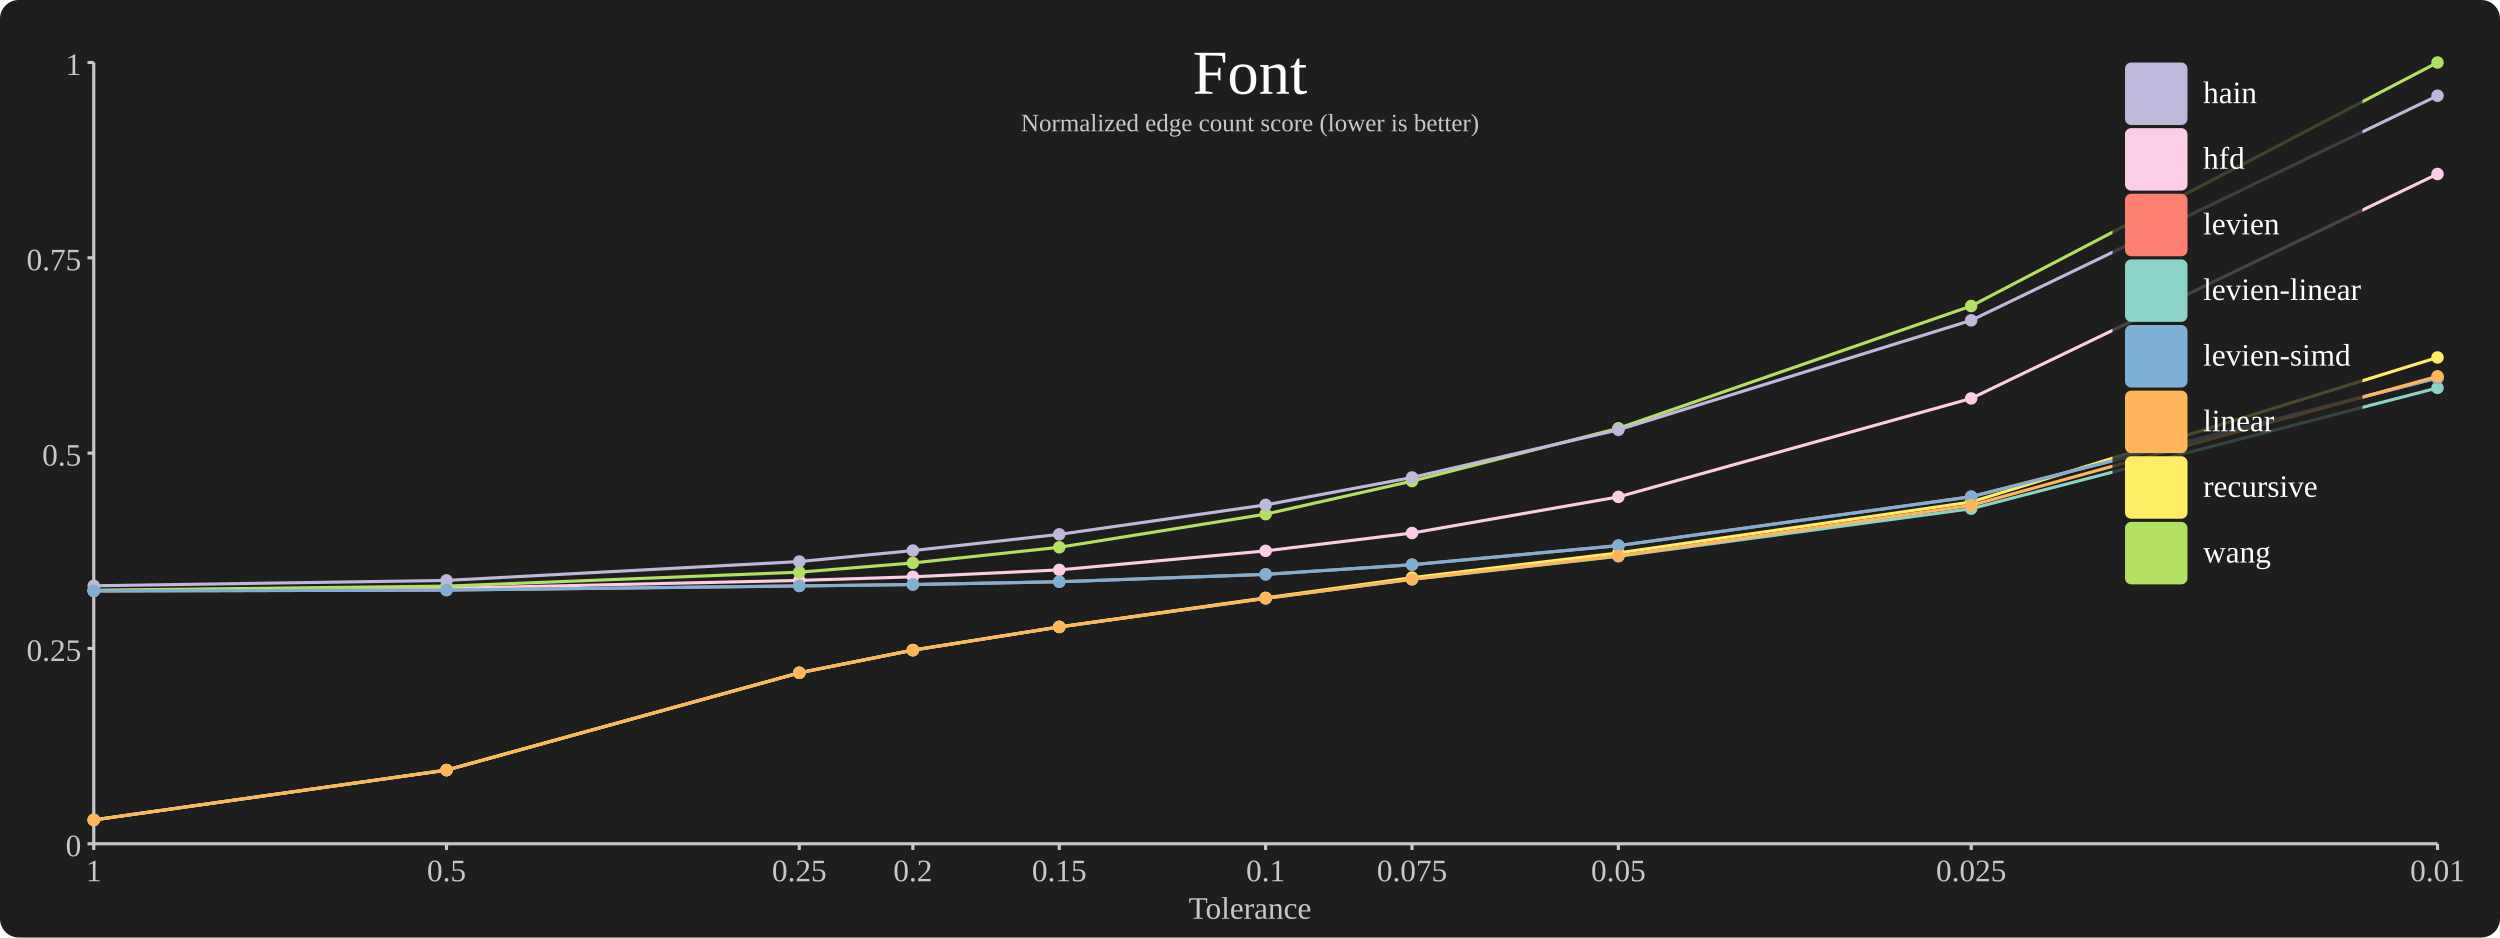
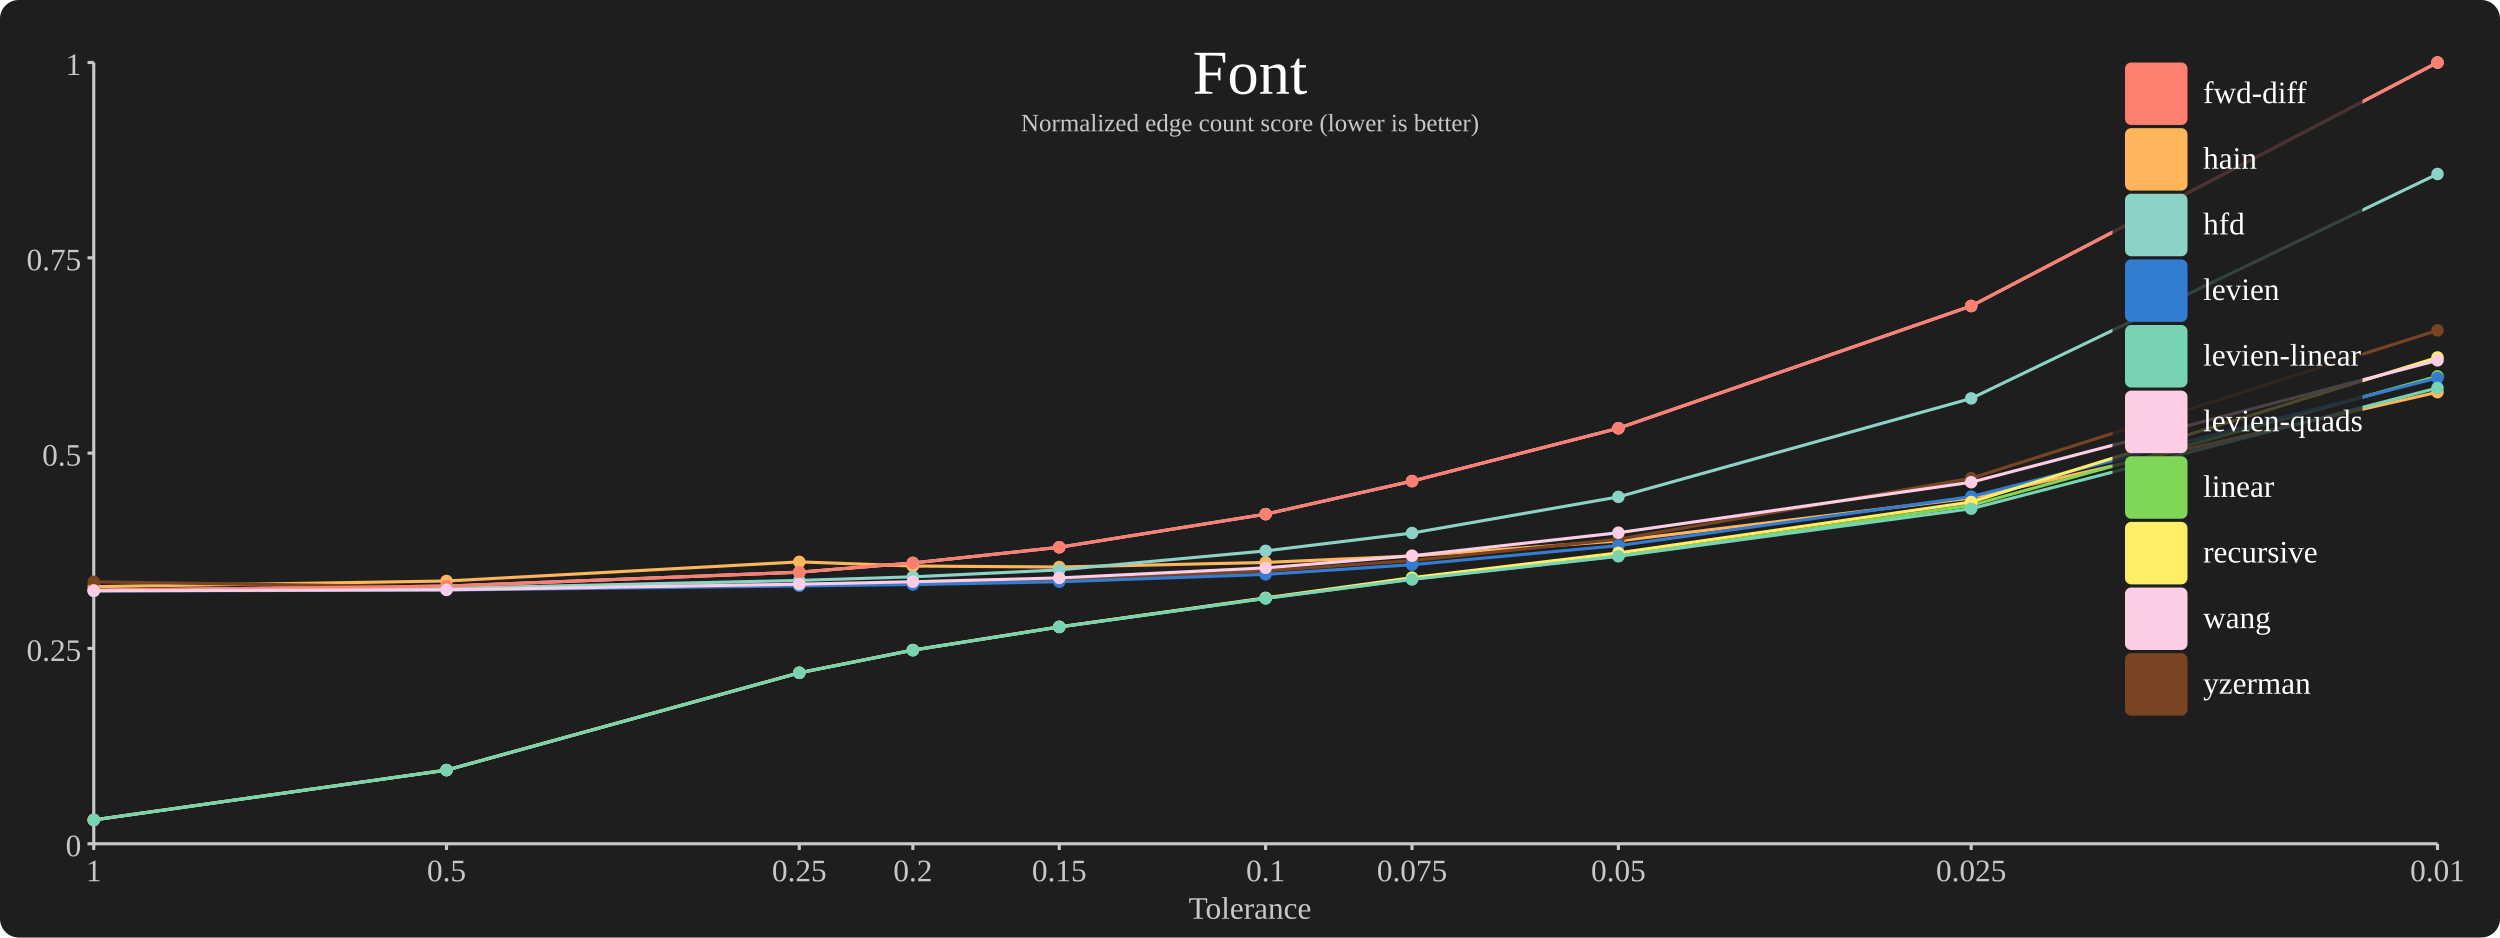
<svg xmlns="http://www.w3.org/2000/svg" viewBox="0 0 800 300">
  <rect x="0" y="0" width="800" height="300" ry="6" style="fill:rgb(30,30,30);stroke:none;fill-opacity:1;stroke-opacity:1;" />
  <path d="M 30 20 L 30 270" style="stroke:rgb(200,200,200);stroke-width:1" />
  <path d="M 30 270 L 780 270" style="stroke:rgb(200,200,200);stroke-width:1" />
  <path d="M 780 270 L 780 272" style="stroke:rgb(200,200,200);stroke-width:1" />
  <text x="780" y="282" style="font-size:10px;fill:rgb(200,200,200);text-anchor:middle;text-align:center;"> 0.01 </text>
  <path d="M 630.772 270 L 630.772 272" style="stroke:rgb(200,200,200);stroke-width:1" />
  <text x="630.772" y="282" style="font-size:10px;fill:rgb(200,200,200);text-anchor:middle;text-align:center;"> 0.025 </text>
  <path d="M 517.886 270 L 517.886 272" style="stroke:rgb(200,200,200);stroke-width:1" />
  <text x="517.886" y="282" style="font-size:10px;fill:rgb(200,200,200);text-anchor:middle;text-align:center;"> 0.05 </text>
  <path d="M 451.852 270 L 451.852 272" style="stroke:rgb(200,200,200);stroke-width:1" />
  <text x="451.852" y="282" style="font-size:10px;fill:rgb(200,200,200);text-anchor:middle;text-align:center;"> 0.075 </text>
  <path d="M 405 270 L 405 272" style="stroke:rgb(200,200,200);stroke-width:1" />
  <text x="405" y="282" style="font-size:10px;fill:rgb(200,200,200);text-anchor:middle;text-align:center;"> 0.1 </text>
  <path d="M 338.966 270 L 338.966 272" style="stroke:rgb(200,200,200);stroke-width:1" />
  <text x="338.966" y="282" style="font-size:10px;fill:rgb(200,200,200);text-anchor:middle;text-align:center;"> 0.15 </text>
  <path d="M 292.114 270 L 292.114 272" style="stroke:rgb(200,200,200);stroke-width:1" />
  <text x="292.114" y="282" style="font-size:10px;fill:rgb(200,200,200);text-anchor:middle;text-align:center;"> 0.2 </text>
  <path d="M 255.773 270 L 255.773 272" style="stroke:rgb(200,200,200);stroke-width:1" />
  <text x="255.773" y="282" style="font-size:10px;fill:rgb(200,200,200);text-anchor:middle;text-align:center;"> 0.25 </text>
  <path d="M 142.886 270 L 142.886 272" style="stroke:rgb(200,200,200);stroke-width:1" />
  <text x="142.886" y="282" style="font-size:10px;fill:rgb(200,200,200);text-anchor:middle;text-align:center;"> 0.5 </text>
  <path d="M 30 270 L 30 272" style="stroke:rgb(200,200,200);stroke-width:1" />
  <text x="30" y="282" style="font-size:10px;fill:rgb(200,200,200);text-anchor:middle;text-align:center;"> 1 </text>
  <path d="M 28 270 L 30 270" style="stroke:rgb(200,200,200);stroke-width:1" />
  <text x="26" y="274" style="font-size:10px;fill:rgb(200,200,200);text-anchor:end;text-align:right;"> 0 </text>
  <path d="M 28 207.5 L 30 207.5" style="stroke:rgb(200,200,200);stroke-width:1" />
  <text x="26" y="211.5" style="font-size:10px;fill:rgb(200,200,200);text-anchor:end;text-align:right;"> 0.25 </text>
  <path d="M 28 145 L 30 145" style="stroke:rgb(200,200,200);stroke-width:1" />
  <text x="26" y="149" style="font-size:10px;fill:rgb(200,200,200);text-anchor:end;text-align:right;"> 0.5 </text>
  <path d="M 28 82.5 L 30 82.5" style="stroke:rgb(200,200,200);stroke-width:1" />
  <text x="26" y="86.5" style="font-size:10px;fill:rgb(200,200,200);text-anchor:end;text-align:right;"> 0.75 </text>
  <path d="M 28 20 L 30 20" style="stroke:rgb(200,200,200);stroke-width:1" />
  <text x="26" y="24" style="font-size:10px;fill:rgb(200,200,200);text-anchor:end;text-align:right;"> 1 </text>
  <text x="400" y="294" style="font-size:10px;fill:rgb(200,200,200);text-anchor:middle;text-align:center;"> Tolerance </text>
-   <circle cx="780" cy="124.127" r="2" style="fill:rgb(139,211,199);stroke:none;fill-opacity:1;stroke-opacity:1;" />
-   <path d="M 780 124.127 L 630.772 162.787" style="stroke:rgb(139,211,199);stroke-width:1" />
-   <circle cx="630.772" cy="162.787" r="2" style="fill:rgb(139,211,199);stroke:none;fill-opacity:1;stroke-opacity:1;" />
-   <path d="M 630.772 162.787 L 517.886 178.01" style="stroke:rgb(139,211,199);stroke-width:1" />
-   <circle cx="517.886" cy="178.01" r="2" style="fill:rgb(139,211,199);stroke:none;fill-opacity:1;stroke-opacity:1;" />
-   <path d="M 517.886 178.01 L 451.852 185.4" style="stroke:rgb(139,211,199);stroke-width:1" />
-   <circle cx="451.852" cy="185.4" r="2" style="fill:rgb(139,211,199);stroke:none;fill-opacity:1;stroke-opacity:1;" />
-   <path d="M 451.852 185.4 L 405 191.475" style="stroke:rgb(139,211,199);stroke-width:1" />
-   <circle cx="405" cy="191.475" r="2" style="fill:rgb(139,211,199);stroke:none;fill-opacity:1;stroke-opacity:1;" />
-   <path d="M 405 191.475 L 338.966 200.623" style="stroke:rgb(139,211,199);stroke-width:1" />
-   <circle cx="338.966" cy="200.623" r="2" style="fill:rgb(139,211,199);stroke:none;fill-opacity:1;stroke-opacity:1;" />
-   <path d="M 338.966 200.623 L 292.114 208.048" style="stroke:rgb(139,211,199);stroke-width:1" />
-   <circle cx="292.114" cy="208.048" r="2" style="fill:rgb(139,211,199);stroke:none;fill-opacity:1;stroke-opacity:1;" />
-   <path d="M 292.114 208.048 L 255.773 215.298" style="stroke:rgb(139,211,199);stroke-width:1" />
-   <circle cx="255.773" cy="215.298" r="2" style="fill:rgb(139,211,199);stroke:none;fill-opacity:1;stroke-opacity:1;" />
-   <path d="M 255.773 215.298 L 142.886 246.43" style="stroke:rgb(139,211,199);stroke-width:1" />
-   <circle cx="142.886" cy="246.43" r="2" style="fill:rgb(139,211,199);stroke:none;fill-opacity:1;stroke-opacity:1;" />
-   <path d="M 142.886 246.43 L 30 262.368" style="stroke:rgb(139,211,199);stroke-width:1" />
-   <circle cx="30" cy="262.368" r="2" style="fill:rgb(139,211,199);stroke:none;fill-opacity:1;stroke-opacity:1;" />
-   <circle cx="780" cy="55.675" r="2" style="fill:rgb(253,204,229);stroke:none;fill-opacity:1;stroke-opacity:1;" />
-   <path d="M 780 55.675 L 630.772 127.495" style="stroke:rgb(253,204,229);stroke-width:1" />
-   <circle cx="630.772" cy="127.495" r="2" style="fill:rgb(253,204,229);stroke:none;fill-opacity:1;stroke-opacity:1;" />
-   <path d="M 630.772 127.495 L 517.886 159.005" style="stroke:rgb(253,204,229);stroke-width:1" />
-   <circle cx="517.886" cy="159.005" r="2" style="fill:rgb(253,204,229);stroke:none;fill-opacity:1;stroke-opacity:1;" />
-   <path d="M 517.886 159.005 L 451.852 170.57" style="stroke:rgb(253,204,229);stroke-width:1" />
-   <circle cx="451.852" cy="170.57" r="2" style="fill:rgb(253,204,229);stroke:none;fill-opacity:1;stroke-opacity:1;" />
-   <path d="M 451.852 170.57 L 405 176.28" style="stroke:rgb(253,204,229);stroke-width:1" />
-   <circle cx="405" cy="176.28" r="2" style="fill:rgb(253,204,229);stroke:none;fill-opacity:1;stroke-opacity:1;" />
-   <path d="M 405 176.28 L 338.966 182.363" style="stroke:rgb(253,204,229);stroke-width:1" />
-   <circle cx="338.966" cy="182.363" r="2" style="fill:rgb(253,204,229);stroke:none;fill-opacity:1;stroke-opacity:1;" />
-   <path d="M 338.966 182.363 L 292.114 184.58" style="stroke:rgb(253,204,229);stroke-width:1" />
-   <circle cx="292.114" cy="184.58" r="2" style="fill:rgb(253,204,229);stroke:none;fill-opacity:1;stroke-opacity:1;" />
-   <path d="M 292.114 184.58 L 255.773 185.725" style="stroke:rgb(253,204,229);stroke-width:1" />
-   <circle cx="255.773" cy="185.725" r="2" style="fill:rgb(253,204,229);stroke:none;fill-opacity:1;stroke-opacity:1;" />
-   <path d="M 255.773 185.725 L 142.886 188.287" style="stroke:rgb(253,204,229);stroke-width:1" />
-   <circle cx="142.886" cy="188.287" r="2" style="fill:rgb(253,204,229);stroke:none;fill-opacity:1;stroke-opacity:1;" />
-   <path d="M 142.886 188.287 L 30 188.985" style="stroke:rgb(253,204,229);stroke-width:1" />
-   <circle cx="30" cy="188.985" r="2" style="fill:rgb(253,204,229);stroke:none;fill-opacity:1;stroke-opacity:1;" />
+   <circle cx="780" cy="20" r="2" style="fill:rgb(253,204,229);stroke:none;fill-opacity:1;stroke-opacity:1;" />
+   <path d="M 780 20 L 630.772 97.922" style="stroke:rgb(253,204,229);stroke-width:1" />
+   <circle cx="630.772" cy="97.922" r="2" style="fill:rgb(253,204,229);stroke:none;fill-opacity:1;stroke-opacity:1;" />
+   <path d="M 630.772 97.922 L 517.886 137.042" style="stroke:rgb(253,204,229);stroke-width:1" />
+   <circle cx="517.886" cy="137.042" r="2" style="fill:rgb(253,204,229);stroke:none;fill-opacity:1;stroke-opacity:1;" />
+   <path d="M 517.886 137.042 L 451.852 153.952" style="stroke:rgb(253,204,229);stroke-width:1" />
+   <circle cx="451.852" cy="153.952" r="2" style="fill:rgb(253,204,229);stroke:none;fill-opacity:1;stroke-opacity:1;" />
+   <path d="M 451.852 153.952 L 405 164.525" style="stroke:rgb(253,204,229);stroke-width:1" />
+   <circle cx="405" cy="164.525" r="2" style="fill:rgb(253,204,229);stroke:none;fill-opacity:1;stroke-opacity:1;" />
+   <path d="M 405 164.525 L 338.966 175.123" style="stroke:rgb(253,204,229);stroke-width:1" />
+   <circle cx="338.966" cy="175.123" r="2" style="fill:rgb(253,204,229);stroke:none;fill-opacity:1;stroke-opacity:1;" />
+   <path d="M 338.966 175.123 L 292.114 180.137" style="stroke:rgb(253,204,229);stroke-width:1" />
+   <circle cx="292.114" cy="180.137" r="2" style="fill:rgb(253,204,229);stroke:none;fill-opacity:1;stroke-opacity:1;" />
+   <path d="M 292.114 180.137 L 255.773 183.088" style="stroke:rgb(253,204,229);stroke-width:1" />
+   <circle cx="255.773" cy="183.088" r="2" style="fill:rgb(253,204,229);stroke:none;fill-opacity:1;stroke-opacity:1;" />
+   <path d="M 255.773 183.088 L 142.886 187.552" style="stroke:rgb(253,204,229);stroke-width:1" />
+   <circle cx="142.886" cy="187.552" r="2" style="fill:rgb(253,204,229);stroke:none;fill-opacity:1;stroke-opacity:1;" />
+   <path d="M 142.886 187.552 L 30 188.88" style="stroke:rgb(253,204,229);stroke-width:1" />
+   <circle cx="30" cy="188.88" r="2" style="fill:rgb(253,204,229);stroke:none;fill-opacity:1;stroke-opacity:1;" />
+   <circle cx="780" cy="125.492" r="2" style="fill:rgb(255,181,90);stroke:none;fill-opacity:1;stroke-opacity:1;" />
+   <path d="M 780 125.492 L 630.772 159.36" style="stroke:rgb(255,181,90);stroke-width:1" />
+   <circle cx="630.772" cy="159.36" r="2" style="fill:rgb(255,181,90);stroke:none;fill-opacity:1;stroke-opacity:1;" />
+   <path d="M 630.772 159.36 L 517.886 173.082" style="stroke:rgb(255,181,90);stroke-width:1" />
+   <circle cx="517.886" cy="173.082" r="2" style="fill:rgb(255,181,90);stroke:none;fill-opacity:1;stroke-opacity:1;" />
+   <path d="M 517.886 173.082 L 451.852 177.897" style="stroke:rgb(255,181,90);stroke-width:1" />
+   <circle cx="451.852" cy="177.897" r="2" style="fill:rgb(255,181,90);stroke:none;fill-opacity:1;stroke-opacity:1;" />
+   <path d="M 451.852 177.897 L 405 179.978" style="stroke:rgb(255,181,90);stroke-width:1" />
+   <circle cx="405" cy="179.978" r="2" style="fill:rgb(255,181,90);stroke:none;fill-opacity:1;stroke-opacity:1;" />
+   <path d="M 405 179.978 L 338.966 181.445" style="stroke:rgb(255,181,90);stroke-width:1" />
+   <circle cx="338.966" cy="181.445" r="2" style="fill:rgb(255,181,90);stroke:none;fill-opacity:1;stroke-opacity:1;" />
+   <path d="M 338.966 181.445 L 292.114 181.13" style="stroke:rgb(255,181,90);stroke-width:1" />
+   <circle cx="292.114" cy="181.13" r="2" style="fill:rgb(255,181,90);stroke:none;fill-opacity:1;stroke-opacity:1;" />
+   <path d="M 292.114 181.13 L 255.773 179.798" style="stroke:rgb(255,181,90);stroke-width:1" />
+   <circle cx="255.773" cy="179.798" r="2" style="fill:rgb(255,181,90);stroke:none;fill-opacity:1;stroke-opacity:1;" />
+   <path d="M 255.773 179.798 L 142.886 185.915" style="stroke:rgb(255,181,90);stroke-width:1" />
+   <circle cx="142.886" cy="185.915" r="2" style="fill:rgb(255,181,90);stroke:none;fill-opacity:1;stroke-opacity:1;" />
+   <path d="M 142.886 185.915 L 30 187.732" style="stroke:rgb(255,181,90);stroke-width:1" />
+   <circle cx="30" cy="187.732" r="2" style="fill:rgb(255,181,90);stroke:none;fill-opacity:1;stroke-opacity:1;" />
+   <circle cx="780" cy="105.718" r="2" style="fill:rgb(120,68,33);stroke:none;fill-opacity:1;stroke-opacity:1;" />
+   <path d="M 780 105.718 L 630.772 153.035" style="stroke:rgb(120,68,33);stroke-width:1" />
+   <circle cx="630.772" cy="153.035" r="2" style="fill:rgb(120,68,33);stroke:none;fill-opacity:1;stroke-opacity:1;" />
+   <path d="M 630.772 153.035 L 517.886 172.528" style="stroke:rgb(120,68,33);stroke-width:1" />
+   <circle cx="517.886" cy="172.528" r="2" style="fill:rgb(120,68,33);stroke:none;fill-opacity:1;stroke-opacity:1;" />
+   <path d="M 517.886 172.528 L 451.852 179.37" style="stroke:rgb(120,68,33);stroke-width:1" />
+   <circle cx="451.852" cy="179.37" r="2" style="fill:rgb(120,68,33);stroke:none;fill-opacity:1;stroke-opacity:1;" />
+   <path d="M 451.852 179.37 L 405 182.645" style="stroke:rgb(120,68,33);stroke-width:1" />
+   <circle cx="405" cy="182.645" r="2" style="fill:rgb(120,68,33);stroke:none;fill-opacity:1;stroke-opacity:1;" />
+   <path d="M 405 182.645 L 338.966 185.92" style="stroke:rgb(120,68,33);stroke-width:1" />
+   <circle cx="338.966" cy="185.92" r="2" style="fill:rgb(120,68,33);stroke:none;fill-opacity:1;stroke-opacity:1;" />
+   <path d="M 338.966 185.92 L 292.114 186.728" style="stroke:rgb(120,68,33);stroke-width:1" />
+   <circle cx="292.114" cy="186.728" r="2" style="fill:rgb(120,68,33);stroke:none;fill-opacity:1;stroke-opacity:1;" />
+   <path d="M 292.114 186.728 L 255.773 187.13" style="stroke:rgb(120,68,33);stroke-width:1" />
+   <circle cx="255.773" cy="187.13" r="2" style="fill:rgb(120,68,33);stroke:none;fill-opacity:1;stroke-opacity:1;" />
+   <path d="M 255.773 187.13 L 142.886 187.907" style="stroke:rgb(120,68,33);stroke-width:1" />
+   <circle cx="142.886" cy="187.907" r="2" style="fill:rgb(120,68,33);stroke:none;fill-opacity:1;stroke-opacity:1;" />
+   <path d="M 142.886 187.907 L 30 186.183" style="stroke:rgb(120,68,33);stroke-width:1" />
+   <circle cx="30" cy="186.183" r="2" style="fill:rgb(120,68,33);stroke:none;fill-opacity:1;stroke-opacity:1;" />
+   <circle cx="780" cy="120.42" r="2" style="fill:rgb(128,214,87);stroke:none;fill-opacity:1;stroke-opacity:1;" />
+   <path d="M 780 120.42 L 630.772 161.707" style="stroke:rgb(128,214,87);stroke-width:1" />
+   <circle cx="630.772" cy="161.707" r="2" style="fill:rgb(128,214,87);stroke:none;fill-opacity:1;stroke-opacity:1;" />
+   <path d="M 630.772 161.707 L 517.886 177.873" style="stroke:rgb(128,214,87);stroke-width:1" />
+   <circle cx="517.886" cy="177.873" r="2" style="fill:rgb(128,214,87);stroke:none;fill-opacity:1;stroke-opacity:1;" />
+   <path d="M 517.886 177.873 L 451.852 185.327" style="stroke:rgb(128,214,87);stroke-width:1" />
+   <circle cx="451.852" cy="185.327" r="2" style="fill:rgb(128,214,87);stroke:none;fill-opacity:1;stroke-opacity:1;" />
+   <path d="M 451.852 185.327 L 405 191.475" style="stroke:rgb(128,214,87);stroke-width:1" />
+   <circle cx="405" cy="191.475" r="2" style="fill:rgb(128,214,87);stroke:none;fill-opacity:1;stroke-opacity:1;" />
+   <path d="M 405 191.475 L 338.966 200.623" style="stroke:rgb(128,214,87);stroke-width:1" />
+   <circle cx="338.966" cy="200.623" r="2" style="fill:rgb(128,214,87);stroke:none;fill-opacity:1;stroke-opacity:1;" />
+   <path d="M 338.966 200.623 L 292.114 208.048" style="stroke:rgb(128,214,87);stroke-width:1" />
+   <circle cx="292.114" cy="208.048" r="2" style="fill:rgb(128,214,87);stroke:none;fill-opacity:1;stroke-opacity:1;" />
+   <path d="M 292.114 208.048 L 255.773 215.298" style="stroke:rgb(128,214,87);stroke-width:1" />
+   <circle cx="255.773" cy="215.298" r="2" style="fill:rgb(128,214,87);stroke:none;fill-opacity:1;stroke-opacity:1;" />
+   <path d="M 255.773 215.298 L 142.886 246.43" style="stroke:rgb(128,214,87);stroke-width:1" />
+   <circle cx="142.886" cy="246.43" r="2" style="fill:rgb(128,214,87);stroke:none;fill-opacity:1;stroke-opacity:1;" />
+   <path d="M 142.886 246.43 L 30 262.368" style="stroke:rgb(128,214,87);stroke-width:1" />
+   <circle cx="30" cy="262.368" r="2" style="fill:rgb(128,214,87);stroke:none;fill-opacity:1;stroke-opacity:1;" />
+   <circle cx="780" cy="55.675" r="2" style="fill:rgb(139,211,199);stroke:none;fill-opacity:1;stroke-opacity:1;" />
+   <path d="M 780 55.675 L 630.772 127.495" style="stroke:rgb(139,211,199);stroke-width:1" />
+   <circle cx="630.772" cy="127.495" r="2" style="fill:rgb(139,211,199);stroke:none;fill-opacity:1;stroke-opacity:1;" />
+   <path d="M 630.772 127.495 L 517.886 159.005" style="stroke:rgb(139,211,199);stroke-width:1" />
+   <circle cx="517.886" cy="159.005" r="2" style="fill:rgb(139,211,199);stroke:none;fill-opacity:1;stroke-opacity:1;" />
+   <path d="M 517.886 159.005 L 451.852 170.57" style="stroke:rgb(139,211,199);stroke-width:1" />
+   <circle cx="451.852" cy="170.57" r="2" style="fill:rgb(139,211,199);stroke:none;fill-opacity:1;stroke-opacity:1;" />
+   <path d="M 451.852 170.57 L 405 176.28" style="stroke:rgb(139,211,199);stroke-width:1" />
+   <circle cx="405" cy="176.28" r="2" style="fill:rgb(139,211,199);stroke:none;fill-opacity:1;stroke-opacity:1;" />
+   <path d="M 405 176.28 L 338.966 182.363" style="stroke:rgb(139,211,199);stroke-width:1" />
+   <circle cx="338.966" cy="182.363" r="2" style="fill:rgb(139,211,199);stroke:none;fill-opacity:1;stroke-opacity:1;" />
+   <path d="M 338.966 182.363 L 292.114 184.58" style="stroke:rgb(139,211,199);stroke-width:1" />
+   <circle cx="292.114" cy="184.58" r="2" style="fill:rgb(139,211,199);stroke:none;fill-opacity:1;stroke-opacity:1;" />
+   <path d="M 292.114 184.58 L 255.773 185.725" style="stroke:rgb(139,211,199);stroke-width:1" />
+   <circle cx="255.773" cy="185.725" r="2" style="fill:rgb(139,211,199);stroke:none;fill-opacity:1;stroke-opacity:1;" />
+   <path d="M 255.773 185.725 L 142.886 188.287" style="stroke:rgb(139,211,199);stroke-width:1" />
+   <circle cx="142.886" cy="188.287" r="2" style="fill:rgb(139,211,199);stroke:none;fill-opacity:1;stroke-opacity:1;" />
+   <path d="M 142.886 188.287 L 30 188.985" style="stroke:rgb(139,211,199);stroke-width:1" />
+   <circle cx="30" cy="188.985" r="2" style="fill:rgb(139,211,199);stroke:none;fill-opacity:1;stroke-opacity:1;" />
+   <circle cx="780" cy="120.94" r="2" style="fill:rgb(50,125,209);stroke:none;fill-opacity:1;stroke-opacity:1;" />
+   <path d="M 780 120.94 L 630.772 158.91" style="stroke:rgb(50,125,209);stroke-width:1" />
+   <circle cx="630.772" cy="158.91" r="2" style="fill:rgb(50,125,209);stroke:none;fill-opacity:1;stroke-opacity:1;" />
+   <path d="M 630.772 158.91 L 517.886 174.59" style="stroke:rgb(50,125,209);stroke-width:1" />
+   <circle cx="517.886" cy="174.59" r="2" style="fill:rgb(50,125,209);stroke:none;fill-opacity:1;stroke-opacity:1;" />
+   <path d="M 517.886 174.59 L 451.852 180.698" style="stroke:rgb(50,125,209);stroke-width:1" />
+   <circle cx="451.852" cy="180.698" r="2" style="fill:rgb(50,125,209);stroke:none;fill-opacity:1;stroke-opacity:1;" />
+   <path d="M 451.852 180.698 L 405 183.793" style="stroke:rgb(50,125,209);stroke-width:1" />
+   <circle cx="405" cy="183.793" r="2" style="fill:rgb(50,125,209);stroke:none;fill-opacity:1;stroke-opacity:1;" />
+   <path d="M 405 183.793 L 338.966 186.157" style="stroke:rgb(50,125,209);stroke-width:1" />
+   <circle cx="338.966" cy="186.157" r="2" style="fill:rgb(50,125,209);stroke:none;fill-opacity:1;stroke-opacity:1;" />
+   <path d="M 338.966 186.157 L 292.114 187.048" style="stroke:rgb(50,125,209);stroke-width:1" />
+   <circle cx="292.114" cy="187.048" r="2" style="fill:rgb(50,125,209);stroke:none;fill-opacity:1;stroke-opacity:1;" />
+   <path d="M 292.114 187.048 L 255.773 187.495" style="stroke:rgb(50,125,209);stroke-width:1" />
+   <circle cx="255.773" cy="187.495" r="2" style="fill:rgb(50,125,209);stroke:none;fill-opacity:1;stroke-opacity:1;" />
+   <path d="M 255.773 187.495 L 142.886 188.82" style="stroke:rgb(50,125,209);stroke-width:1" />
+   <circle cx="142.886" cy="188.82" r="2" style="fill:rgb(50,125,209);stroke:none;fill-opacity:1;stroke-opacity:1;" />
+   <path d="M 142.886 188.82 L 30 189.123" style="stroke:rgb(50,125,209);stroke-width:1" />
+   <circle cx="30" cy="189.123" r="2" style="fill:rgb(50,125,209);stroke:none;fill-opacity:1;stroke-opacity:1;" />
+   <circle cx="780" cy="20" r="2" style="fill:rgb(253,127,111);stroke:none;fill-opacity:1;stroke-opacity:1;" />
+   <path d="M 780 20 L 630.772 97.922" style="stroke:rgb(253,127,111);stroke-width:1" />
+   <circle cx="630.772" cy="97.922" r="2" style="fill:rgb(253,127,111);stroke:none;fill-opacity:1;stroke-opacity:1;" />
+   <path d="M 630.772 97.922 L 517.886 137.042" style="stroke:rgb(253,127,111);stroke-width:1" />
+   <circle cx="517.886" cy="137.042" r="2" style="fill:rgb(253,127,111);stroke:none;fill-opacity:1;stroke-opacity:1;" />
+   <path d="M 517.886 137.042 L 451.852 153.952" style="stroke:rgb(253,127,111);stroke-width:1" />
+   <circle cx="451.852" cy="153.952" r="2" style="fill:rgb(253,127,111);stroke:none;fill-opacity:1;stroke-opacity:1;" />
+   <path d="M 451.852 153.952 L 405 164.525" style="stroke:rgb(253,127,111);stroke-width:1" />
+   <circle cx="405" cy="164.525" r="2" style="fill:rgb(253,127,111);stroke:none;fill-opacity:1;stroke-opacity:1;" />
+   <path d="M 405 164.525 L 338.966 175.123" style="stroke:rgb(253,127,111);stroke-width:1" />
+   <circle cx="338.966" cy="175.123" r="2" style="fill:rgb(253,127,111);stroke:none;fill-opacity:1;stroke-opacity:1;" />
+   <path d="M 338.966 175.123 L 292.114 180.137" style="stroke:rgb(253,127,111);stroke-width:1" />
+   <circle cx="292.114" cy="180.137" r="2" style="fill:rgb(253,127,111);stroke:none;fill-opacity:1;stroke-opacity:1;" />
+   <path d="M 292.114 180.137 L 255.773 183.088" style="stroke:rgb(253,127,111);stroke-width:1" />
+   <circle cx="255.773" cy="183.088" r="2" style="fill:rgb(253,127,111);stroke:none;fill-opacity:1;stroke-opacity:1;" />
+   <path d="M 255.773 183.088 L 142.886 187.552" style="stroke:rgb(253,127,111);stroke-width:1" />
+   <circle cx="142.886" cy="187.552" r="2" style="fill:rgb(253,127,111);stroke:none;fill-opacity:1;stroke-opacity:1;" />
+   <path d="M 142.886 187.552 L 30 188.88" style="stroke:rgb(253,127,111);stroke-width:1" />
+   <circle cx="30" cy="188.88" r="2" style="fill:rgb(253,127,111);stroke:none;fill-opacity:1;stroke-opacity:1;" />
  <circle cx="780" cy="114.385" r="2" style="fill:rgb(255,238,101);stroke:none;fill-opacity:1;stroke-opacity:1;" />
  <path d="M 780 114.385 L 630.772 160.643" style="stroke:rgb(255,238,101);stroke-width:1" />
  <circle cx="630.772" cy="160.643" r="2" style="fill:rgb(255,238,101);stroke:none;fill-opacity:1;stroke-opacity:1;" />
  <path d="M 630.772 160.643 L 517.886 176.93" style="stroke:rgb(255,238,101);stroke-width:1" />
  <circle cx="517.886" cy="176.93" r="2" style="fill:rgb(255,238,101);stroke:none;fill-opacity:1;stroke-opacity:1;" />
  <path d="M 517.886 176.93 L 451.852 184.845" style="stroke:rgb(255,238,101);stroke-width:1" />
  <circle cx="451.852" cy="184.845" r="2" style="fill:rgb(255,238,101);stroke:none;fill-opacity:1;stroke-opacity:1;" />
  <path d="M 451.852 184.845 L 405 191.312" style="stroke:rgb(255,238,101);stroke-width:1" />
  <circle cx="405" cy="191.312" r="2" style="fill:rgb(255,238,101);stroke:none;fill-opacity:1;stroke-opacity:1;" />
  <path d="M 405 191.312 L 338.966 200.595" style="stroke:rgb(255,238,101);stroke-width:1" />
  <circle cx="338.966" cy="200.595" r="2" style="fill:rgb(255,238,101);stroke:none;fill-opacity:1;stroke-opacity:1;" />
  <path d="M 338.966 200.595 L 292.114 208.015" style="stroke:rgb(255,238,101);stroke-width:1" />
  <circle cx="292.114" cy="208.015" r="2" style="fill:rgb(255,238,101);stroke:none;fill-opacity:1;stroke-opacity:1;" />
  <path d="M 292.114 208.015 L 255.773 215.287" style="stroke:rgb(255,238,101);stroke-width:1" />
  <circle cx="255.773" cy="215.287" r="2" style="fill:rgb(255,238,101);stroke:none;fill-opacity:1;stroke-opacity:1;" />
  <path d="M 255.773 215.287 L 142.886 246.43" style="stroke:rgb(255,238,101);stroke-width:1" />
  <circle cx="142.886" cy="246.43" r="2" style="fill:rgb(255,238,101);stroke:none;fill-opacity:1;stroke-opacity:1;" />
  <path d="M 142.886 246.43 L 30 262.368" style="stroke:rgb(255,238,101);stroke-width:1" />
  <circle cx="30" cy="262.368" r="2" style="fill:rgb(255,238,101);stroke:none;fill-opacity:1;stroke-opacity:1;" />
-   <circle cx="780" cy="20" r="2" style="fill:rgb(178,224,97);stroke:none;fill-opacity:1;stroke-opacity:1;" />
-   <path d="M 780 20 L 630.772 97.922" style="stroke:rgb(178,224,97);stroke-width:1" />
-   <circle cx="630.772" cy="97.922" r="2" style="fill:rgb(178,224,97);stroke:none;fill-opacity:1;stroke-opacity:1;" />
-   <path d="M 630.772 97.922 L 517.886 137.042" style="stroke:rgb(178,224,97);stroke-width:1" />
-   <circle cx="517.886" cy="137.042" r="2" style="fill:rgb(178,224,97);stroke:none;fill-opacity:1;stroke-opacity:1;" />
-   <path d="M 517.886 137.042 L 451.852 153.952" style="stroke:rgb(178,224,97);stroke-width:1" />
-   <circle cx="451.852" cy="153.952" r="2" style="fill:rgb(178,224,97);stroke:none;fill-opacity:1;stroke-opacity:1;" />
-   <path d="M 451.852 153.952 L 405 164.525" style="stroke:rgb(178,224,97);stroke-width:1" />
-   <circle cx="405" cy="164.525" r="2" style="fill:rgb(178,224,97);stroke:none;fill-opacity:1;stroke-opacity:1;" />
-   <path d="M 405 164.525 L 338.966 175.123" style="stroke:rgb(178,224,97);stroke-width:1" />
-   <circle cx="338.966" cy="175.123" r="2" style="fill:rgb(178,224,97);stroke:none;fill-opacity:1;stroke-opacity:1;" />
-   <path d="M 338.966 175.123 L 292.114 180.137" style="stroke:rgb(178,224,97);stroke-width:1" />
-   <circle cx="292.114" cy="180.137" r="2" style="fill:rgb(178,224,97);stroke:none;fill-opacity:1;stroke-opacity:1;" />
-   <path d="M 292.114 180.137 L 255.773 183.088" style="stroke:rgb(178,224,97);stroke-width:1" />
-   <circle cx="255.773" cy="183.088" r="2" style="fill:rgb(178,224,97);stroke:none;fill-opacity:1;stroke-opacity:1;" />
-   <path d="M 255.773 183.088 L 142.886 187.552" style="stroke:rgb(178,224,97);stroke-width:1" />
-   <circle cx="142.886" cy="187.552" r="2" style="fill:rgb(178,224,97);stroke:none;fill-opacity:1;stroke-opacity:1;" />
-   <path d="M 142.886 187.552 L 30 188.88" style="stroke:rgb(178,224,97);stroke-width:1" />
-   <circle cx="30" cy="188.88" r="2" style="fill:rgb(178,224,97);stroke:none;fill-opacity:1;stroke-opacity:1;" />
-   <circle cx="780" cy="30.628" r="2" style="fill:rgb(190,185,219);stroke:none;fill-opacity:1;stroke-opacity:1;" />
-   <path d="M 780 30.628 L 630.772 102.51" style="stroke:rgb(190,185,219);stroke-width:1" />
-   <circle cx="630.772" cy="102.51" r="2" style="fill:rgb(190,185,219);stroke:none;fill-opacity:1;stroke-opacity:1;" />
-   <path d="M 630.772 102.51 L 517.886 137.54" style="stroke:rgb(190,185,219);stroke-width:1" />
-   <circle cx="517.886" cy="137.54" r="2" style="fill:rgb(190,185,219);stroke:none;fill-opacity:1;stroke-opacity:1;" />
-   <path d="M 517.886 137.54 L 451.852 152.793" style="stroke:rgb(190,185,219);stroke-width:1" />
-   <circle cx="451.852" cy="152.793" r="2" style="fill:rgb(190,185,219);stroke:none;fill-opacity:1;stroke-opacity:1;" />
-   <path d="M 451.852 152.793 L 405 161.558" style="stroke:rgb(190,185,219);stroke-width:1" />
-   <circle cx="405" cy="161.558" r="2" style="fill:rgb(190,185,219);stroke:none;fill-opacity:1;stroke-opacity:1;" />
-   <path d="M 405 161.558 L 338.966 170.993" style="stroke:rgb(190,185,219);stroke-width:1" />
-   <circle cx="338.966" cy="170.993" r="2" style="fill:rgb(190,185,219);stroke:none;fill-opacity:1;stroke-opacity:1;" />
-   <path d="M 338.966 170.993 L 292.114 176.177" style="stroke:rgb(190,185,219);stroke-width:1" />
-   <circle cx="292.114" cy="176.177" r="2" style="fill:rgb(190,185,219);stroke:none;fill-opacity:1;stroke-opacity:1;" />
-   <path d="M 292.114 176.177 L 255.773 179.695" style="stroke:rgb(190,185,219);stroke-width:1" />
-   <circle cx="255.773" cy="179.695" r="2" style="fill:rgb(190,185,219);stroke:none;fill-opacity:1;stroke-opacity:1;" />
-   <path d="M 255.773 179.695 L 142.886 185.73" style="stroke:rgb(190,185,219);stroke-width:1" />
-   <circle cx="142.886" cy="185.73" r="2" style="fill:rgb(190,185,219);stroke:none;fill-opacity:1;stroke-opacity:1;" />
-   <path d="M 142.886 185.73 L 30 187.45" style="stroke:rgb(190,185,219);stroke-width:1" />
-   <circle cx="30" cy="187.45" r="2" style="fill:rgb(190,185,219);stroke:none;fill-opacity:1;stroke-opacity:1;" />
-   <circle cx="780" cy="120.94" r="2" style="fill:rgb(253,127,111);stroke:none;fill-opacity:1;stroke-opacity:1;" />
-   <path d="M 780 120.94 L 630.772 158.91" style="stroke:rgb(253,127,111);stroke-width:1" />
-   <circle cx="630.772" cy="158.91" r="2" style="fill:rgb(253,127,111);stroke:none;fill-opacity:1;stroke-opacity:1;" />
-   <path d="M 630.772 158.91 L 517.886 174.59" style="stroke:rgb(253,127,111);stroke-width:1" />
-   <circle cx="517.886" cy="174.59" r="2" style="fill:rgb(253,127,111);stroke:none;fill-opacity:1;stroke-opacity:1;" />
-   <path d="M 517.886 174.59 L 451.852 180.698" style="stroke:rgb(253,127,111);stroke-width:1" />
-   <circle cx="451.852" cy="180.698" r="2" style="fill:rgb(253,127,111);stroke:none;fill-opacity:1;stroke-opacity:1;" />
-   <path d="M 451.852 180.698 L 405 183.793" style="stroke:rgb(253,127,111);stroke-width:1" />
-   <circle cx="405" cy="183.793" r="2" style="fill:rgb(253,127,111);stroke:none;fill-opacity:1;stroke-opacity:1;" />
-   <path d="M 405 183.793 L 338.966 186.157" style="stroke:rgb(253,127,111);stroke-width:1" />
-   <circle cx="338.966" cy="186.157" r="2" style="fill:rgb(253,127,111);stroke:none;fill-opacity:1;stroke-opacity:1;" />
-   <path d="M 338.966 186.157 L 292.114 187.048" style="stroke:rgb(253,127,111);stroke-width:1" />
-   <circle cx="292.114" cy="187.048" r="2" style="fill:rgb(253,127,111);stroke:none;fill-opacity:1;stroke-opacity:1;" />
-   <path d="M 292.114 187.048 L 255.773 187.495" style="stroke:rgb(253,127,111);stroke-width:1" />
-   <circle cx="255.773" cy="187.495" r="2" style="fill:rgb(253,127,111);stroke:none;fill-opacity:1;stroke-opacity:1;" />
-   <path d="M 255.773 187.495 L 142.886 188.82" style="stroke:rgb(253,127,111);stroke-width:1" />
-   <circle cx="142.886" cy="188.82" r="2" style="fill:rgb(253,127,111);stroke:none;fill-opacity:1;stroke-opacity:1;" />
-   <path d="M 142.886 188.82 L 30 189.123" style="stroke:rgb(253,127,111);stroke-width:1" />
-   <circle cx="30" cy="189.123" r="2" style="fill:rgb(253,127,111);stroke:none;fill-opacity:1;stroke-opacity:1;" />
-   <circle cx="780" cy="120.95" r="2" style="fill:rgb(126,176,213);stroke:none;fill-opacity:1;stroke-opacity:1;" />
-   <path d="M 780 120.95 L 630.772 158.972" style="stroke:rgb(126,176,213);stroke-width:1" />
-   <circle cx="630.772" cy="158.972" r="2" style="fill:rgb(126,176,213);stroke:none;fill-opacity:1;stroke-opacity:1;" />
-   <path d="M 630.772 158.972 L 517.886 174.59" style="stroke:rgb(126,176,213);stroke-width:1" />
-   <circle cx="517.886" cy="174.59" r="2" style="fill:rgb(126,176,213);stroke:none;fill-opacity:1;stroke-opacity:1;" />
-   <path d="M 517.886 174.59 L 451.852 180.71" style="stroke:rgb(126,176,213);stroke-width:1" />
-   <circle cx="451.852" cy="180.71" r="2" style="fill:rgb(126,176,213);stroke:none;fill-opacity:1;stroke-opacity:1;" />
-   <path d="M 451.852 180.71 L 405 183.793" style="stroke:rgb(126,176,213);stroke-width:1" />
-   <circle cx="405" cy="183.793" r="2" style="fill:rgb(126,176,213);stroke:none;fill-opacity:1;stroke-opacity:1;" />
-   <path d="M 405 183.793 L 338.966 186.157" style="stroke:rgb(126,176,213);stroke-width:1" />
-   <circle cx="338.966" cy="186.157" r="2" style="fill:rgb(126,176,213);stroke:none;fill-opacity:1;stroke-opacity:1;" />
-   <path d="M 338.966 186.157 L 292.114 187.048" style="stroke:rgb(126,176,213);stroke-width:1" />
-   <circle cx="292.114" cy="187.048" r="2" style="fill:rgb(126,176,213);stroke:none;fill-opacity:1;stroke-opacity:1;" />
-   <path d="M 292.114 187.048 L 255.773 187.5" style="stroke:rgb(126,176,213);stroke-width:1" />
-   <circle cx="255.773" cy="187.5" r="2" style="fill:rgb(126,176,213);stroke:none;fill-opacity:1;stroke-opacity:1;" />
-   <path d="M 255.773 187.5 L 142.886 188.82" style="stroke:rgb(126,176,213);stroke-width:1" />
-   <circle cx="142.886" cy="188.82" r="2" style="fill:rgb(126,176,213);stroke:none;fill-opacity:1;stroke-opacity:1;" />
-   <path d="M 142.886 188.82 L 30 189.123" style="stroke:rgb(126,176,213);stroke-width:1" />
-   <circle cx="30" cy="189.123" r="2" style="fill:rgb(126,176,213);stroke:none;fill-opacity:1;stroke-opacity:1;" />
-   <circle cx="780" cy="120.42" r="2" style="fill:rgb(255,181,90);stroke:none;fill-opacity:1;stroke-opacity:1;" />
-   <path d="M 780 120.42 L 630.772 161.707" style="stroke:rgb(255,181,90);stroke-width:1" />
-   <circle cx="630.772" cy="161.707" r="2" style="fill:rgb(255,181,90);stroke:none;fill-opacity:1;stroke-opacity:1;" />
-   <path d="M 630.772 161.707 L 517.886 177.873" style="stroke:rgb(255,181,90);stroke-width:1" />
-   <circle cx="517.886" cy="177.873" r="2" style="fill:rgb(255,181,90);stroke:none;fill-opacity:1;stroke-opacity:1;" />
-   <path d="M 517.886 177.873 L 451.852 185.327" style="stroke:rgb(255,181,90);stroke-width:1" />
-   <circle cx="451.852" cy="185.327" r="2" style="fill:rgb(255,181,90);stroke:none;fill-opacity:1;stroke-opacity:1;" />
-   <path d="M 451.852 185.327 L 405 191.475" style="stroke:rgb(255,181,90);stroke-width:1" />
-   <circle cx="405" cy="191.475" r="2" style="fill:rgb(255,181,90);stroke:none;fill-opacity:1;stroke-opacity:1;" />
-   <path d="M 405 191.475 L 338.966 200.623" style="stroke:rgb(255,181,90);stroke-width:1" />
-   <circle cx="338.966" cy="200.623" r="2" style="fill:rgb(255,181,90);stroke:none;fill-opacity:1;stroke-opacity:1;" />
-   <path d="M 338.966 200.623 L 292.114 208.048" style="stroke:rgb(255,181,90);stroke-width:1" />
-   <circle cx="292.114" cy="208.048" r="2" style="fill:rgb(255,181,90);stroke:none;fill-opacity:1;stroke-opacity:1;" />
-   <path d="M 292.114 208.048 L 255.773 215.298" style="stroke:rgb(255,181,90);stroke-width:1" />
-   <circle cx="255.773" cy="215.298" r="2" style="fill:rgb(255,181,90);stroke:none;fill-opacity:1;stroke-opacity:1;" />
-   <path d="M 255.773 215.298 L 142.886 246.43" style="stroke:rgb(255,181,90);stroke-width:1" />
-   <circle cx="142.886" cy="246.43" r="2" style="fill:rgb(255,181,90);stroke:none;fill-opacity:1;stroke-opacity:1;" />
-   <path d="M 142.886 246.43 L 30 262.368" style="stroke:rgb(255,181,90);stroke-width:1" />
-   <circle cx="30" cy="262.368" r="2" style="fill:rgb(255,181,90);stroke:none;fill-opacity:1;stroke-opacity:1;" />
-   <rect x="676" y="16" width="80" height="175" ry="4" style="fill:rgb(30,30,30);stroke:none;fill-opacity:0.8;stroke-opacity:1;" />
-   <rect x="680" y="20" width="20" height="20" ry="2" style="fill:rgb(190,185,219);stroke:none;fill-opacity:1;stroke-opacity:1;" />
-   <text x="705" y="33" style="font-size:10px;fill:rgb(255,255,255);text-anchor:start;text-align:left;"> hain </text>
-   <rect x="680" y="41" width="20" height="20" ry="2" style="fill:rgb(253,204,229);stroke:none;fill-opacity:1;stroke-opacity:1;" />
-   <text x="705" y="54" style="font-size:10px;fill:rgb(255,255,255);text-anchor:start;text-align:left;"> hfd </text>
-   <rect x="680" y="62" width="20" height="20" ry="2" style="fill:rgb(253,127,111);stroke:none;fill-opacity:1;stroke-opacity:1;" />
-   <text x="705" y="75" style="font-size:10px;fill:rgb(255,255,255);text-anchor:start;text-align:left;"> levien </text>
-   <rect x="680" y="83" width="20" height="20" ry="2" style="fill:rgb(139,211,199);stroke:none;fill-opacity:1;stroke-opacity:1;" />
-   <text x="705" y="96" style="font-size:10px;fill:rgb(255,255,255);text-anchor:start;text-align:left;"> levien-linear </text>
-   <rect x="680" y="104" width="20" height="20" ry="2" style="fill:rgb(126,176,213);stroke:none;fill-opacity:1;stroke-opacity:1;" />
-   <text x="705" y="117" style="font-size:10px;fill:rgb(255,255,255);text-anchor:start;text-align:left;"> levien-simd </text>
-   <rect x="680" y="125" width="20" height="20" ry="2" style="fill:rgb(255,181,90);stroke:none;fill-opacity:1;stroke-opacity:1;" />
-   <text x="705" y="138" style="font-size:10px;fill:rgb(255,255,255);text-anchor:start;text-align:left;"> linear </text>
-   <rect x="680" y="146" width="20" height="20" ry="2" style="fill:rgb(255,238,101);stroke:none;fill-opacity:1;stroke-opacity:1;" />
-   <text x="705" y="159" style="font-size:10px;fill:rgb(255,255,255);text-anchor:start;text-align:left;"> recursive </text>
-   <rect x="680" y="167" width="20" height="20" ry="2" style="fill:rgb(178,224,97);stroke:none;fill-opacity:1;stroke-opacity:1;" />
-   <text x="705" y="180" style="font-size:10px;fill:rgb(255,255,255);text-anchor:start;text-align:left;"> wang </text>
+   <circle cx="780" cy="115.3" r="2" style="fill:rgb(253,204,229);stroke:none;fill-opacity:1;stroke-opacity:1;" />
+   <path d="M 780 115.3 L 630.772 154.308" style="stroke:rgb(253,204,229);stroke-width:1" />
+   <circle cx="630.772" cy="154.308" r="2" style="fill:rgb(253,204,229);stroke:none;fill-opacity:1;stroke-opacity:1;" />
+   <path d="M 630.772 154.308 L 517.886 170.468" style="stroke:rgb(253,204,229);stroke-width:1" />
+   <circle cx="517.886" cy="170.468" r="2" style="fill:rgb(253,204,229);stroke:none;fill-opacity:1;stroke-opacity:1;" />
+   <path d="M 517.886 170.468 L 451.852 177.84" style="stroke:rgb(253,204,229);stroke-width:1" />
+   <circle cx="451.852" cy="177.84" r="2" style="fill:rgb(253,204,229);stroke:none;fill-opacity:1;stroke-opacity:1;" />
+   <path d="M 451.852 177.84 L 405 181.713" style="stroke:rgb(253,204,229);stroke-width:1" />
+   <circle cx="405" cy="181.713" r="2" style="fill:rgb(253,204,229);stroke:none;fill-opacity:1;stroke-opacity:1;" />
+   <path d="M 405 181.713 L 338.966 184.933" style="stroke:rgb(253,204,229);stroke-width:1" />
+   <circle cx="338.966" cy="184.933" r="2" style="fill:rgb(253,204,229);stroke:none;fill-opacity:1;stroke-opacity:1;" />
+   <path d="M 338.966 184.933 L 292.114 186.153" style="stroke:rgb(253,204,229);stroke-width:1" />
+   <circle cx="292.114" cy="186.153" r="2" style="fill:rgb(253,204,229);stroke:none;fill-opacity:1;stroke-opacity:1;" />
+   <path d="M 292.114 186.153 L 255.773 186.93" style="stroke:rgb(253,204,229);stroke-width:1" />
+   <circle cx="255.773" cy="186.93" r="2" style="fill:rgb(253,204,229);stroke:none;fill-opacity:1;stroke-opacity:1;" />
+   <path d="M 255.773 186.93 L 142.886 188.732" style="stroke:rgb(253,204,229);stroke-width:1" />
+   <circle cx="142.886" cy="188.732" r="2" style="fill:rgb(253,204,229);stroke:none;fill-opacity:1;stroke-opacity:1;" />
+   <path d="M 142.886 188.732 L 30 189.055" style="stroke:rgb(253,204,229);stroke-width:1" />
+   <circle cx="30" cy="189.055" r="2" style="fill:rgb(253,204,229);stroke:none;fill-opacity:1;stroke-opacity:1;" />
+   <circle cx="780" cy="124.127" r="2" style="fill:rgb(119,211,179);stroke:none;fill-opacity:1;stroke-opacity:1;" />
+   <path d="M 780 124.127 L 630.772 162.787" style="stroke:rgb(119,211,179);stroke-width:1" />
+   <circle cx="630.772" cy="162.787" r="2" style="fill:rgb(119,211,179);stroke:none;fill-opacity:1;stroke-opacity:1;" />
+   <path d="M 630.772 162.787 L 517.886 178.01" style="stroke:rgb(119,211,179);stroke-width:1" />
+   <circle cx="517.886" cy="178.01" r="2" style="fill:rgb(119,211,179);stroke:none;fill-opacity:1;stroke-opacity:1;" />
+   <path d="M 517.886 178.01 L 451.852 185.4" style="stroke:rgb(119,211,179);stroke-width:1" />
+   <circle cx="451.852" cy="185.4" r="2" style="fill:rgb(119,211,179);stroke:none;fill-opacity:1;stroke-opacity:1;" />
+   <path d="M 451.852 185.4 L 405 191.475" style="stroke:rgb(119,211,179);stroke-width:1" />
+   <circle cx="405" cy="191.475" r="2" style="fill:rgb(119,211,179);stroke:none;fill-opacity:1;stroke-opacity:1;" />
+   <path d="M 405 191.475 L 338.966 200.623" style="stroke:rgb(119,211,179);stroke-width:1" />
+   <circle cx="338.966" cy="200.623" r="2" style="fill:rgb(119,211,179);stroke:none;fill-opacity:1;stroke-opacity:1;" />
+   <path d="M 338.966 200.623 L 292.114 208.048" style="stroke:rgb(119,211,179);stroke-width:1" />
+   <circle cx="292.114" cy="208.048" r="2" style="fill:rgb(119,211,179);stroke:none;fill-opacity:1;stroke-opacity:1;" />
+   <path d="M 292.114 208.048 L 255.773 215.298" style="stroke:rgb(119,211,179);stroke-width:1" />
+   <circle cx="255.773" cy="215.298" r="2" style="fill:rgb(119,211,179);stroke:none;fill-opacity:1;stroke-opacity:1;" />
+   <path d="M 255.773 215.298 L 142.886 246.43" style="stroke:rgb(119,211,179);stroke-width:1" />
+   <circle cx="142.886" cy="246.43" r="2" style="fill:rgb(119,211,179);stroke:none;fill-opacity:1;stroke-opacity:1;" />
+   <path d="M 142.886 246.43 L 30 262.368" style="stroke:rgb(119,211,179);stroke-width:1" />
+   <circle cx="30" cy="262.368" r="2" style="fill:rgb(119,211,179);stroke:none;fill-opacity:1;stroke-opacity:1;" />
+   <rect x="676" y="16" width="80" height="217" ry="4" style="fill:rgb(30,30,30);stroke:none;fill-opacity:0.8;stroke-opacity:1;" />
+   <rect x="680" y="20" width="20" height="20" ry="2" style="fill:rgb(253,127,111);stroke:none;fill-opacity:1;stroke-opacity:1;" />
+   <text x="705" y="33" style="font-size:10px;fill:rgb(255,255,255);text-anchor:start;text-align:left;"> fwd-diff </text>
+   <rect x="680" y="41" width="20" height="20" ry="2" style="fill:rgb(255,181,90);stroke:none;fill-opacity:1;stroke-opacity:1;" />
+   <text x="705" y="54" style="font-size:10px;fill:rgb(255,255,255);text-anchor:start;text-align:left;"> hain </text>
+   <rect x="680" y="62" width="20" height="20" ry="2" style="fill:rgb(139,211,199);stroke:none;fill-opacity:1;stroke-opacity:1;" />
+   <text x="705" y="75" style="font-size:10px;fill:rgb(255,255,255);text-anchor:start;text-align:left;"> hfd </text>
+   <rect x="680" y="83" width="20" height="20" ry="2" style="fill:rgb(50,125,209);stroke:none;fill-opacity:1;stroke-opacity:1;" />
+   <text x="705" y="96" style="font-size:10px;fill:rgb(255,255,255);text-anchor:start;text-align:left;"> levien </text>
+   <rect x="680" y="104" width="20" height="20" ry="2" style="fill:rgb(119,211,179);stroke:none;fill-opacity:1;stroke-opacity:1;" />
+   <text x="705" y="117" style="font-size:10px;fill:rgb(255,255,255);text-anchor:start;text-align:left;"> levien-linear </text>
+   <rect x="680" y="125" width="20" height="20" ry="2" style="fill:rgb(253,204,229);stroke:none;fill-opacity:1;stroke-opacity:1;" />
+   <text x="705" y="138" style="font-size:10px;fill:rgb(255,255,255);text-anchor:start;text-align:left;"> levien-quads </text>
+   <rect x="680" y="146" width="20" height="20" ry="2" style="fill:rgb(128,214,87);stroke:none;fill-opacity:1;stroke-opacity:1;" />
+   <text x="705" y="159" style="font-size:10px;fill:rgb(255,255,255);text-anchor:start;text-align:left;"> linear </text>
+   <rect x="680" y="167" width="20" height="20" ry="2" style="fill:rgb(255,238,101);stroke:none;fill-opacity:1;stroke-opacity:1;" />
+   <text x="705" y="180" style="font-size:10px;fill:rgb(255,255,255);text-anchor:start;text-align:left;"> recursive </text>
+   <rect x="680" y="188" width="20" height="20" ry="2" style="fill:rgb(253,204,229);stroke:none;fill-opacity:1;stroke-opacity:1;" />
+   <text x="705" y="201" style="font-size:10px;fill:rgb(255,255,255);text-anchor:start;text-align:left;"> wang </text>
+   <rect x="680" y="209" width="20" height="20" ry="2" style="fill:rgb(120,68,33);stroke:none;fill-opacity:1;stroke-opacity:1;" />
+   <text x="705" y="222" style="font-size:10px;fill:rgb(255,255,255);text-anchor:start;text-align:left;"> yzerman </text>
  <text x="400" y="30" style="font-size:20px;fill:rgb(255,255,255);text-anchor:middle;text-align:center;"> Font </text>
  <text x="400" y="42" style="font-size:8px;fill:rgb(200,200,200);text-anchor:middle;text-align:center;"> Normalized edge count score (lower is better) </text>
</svg>
